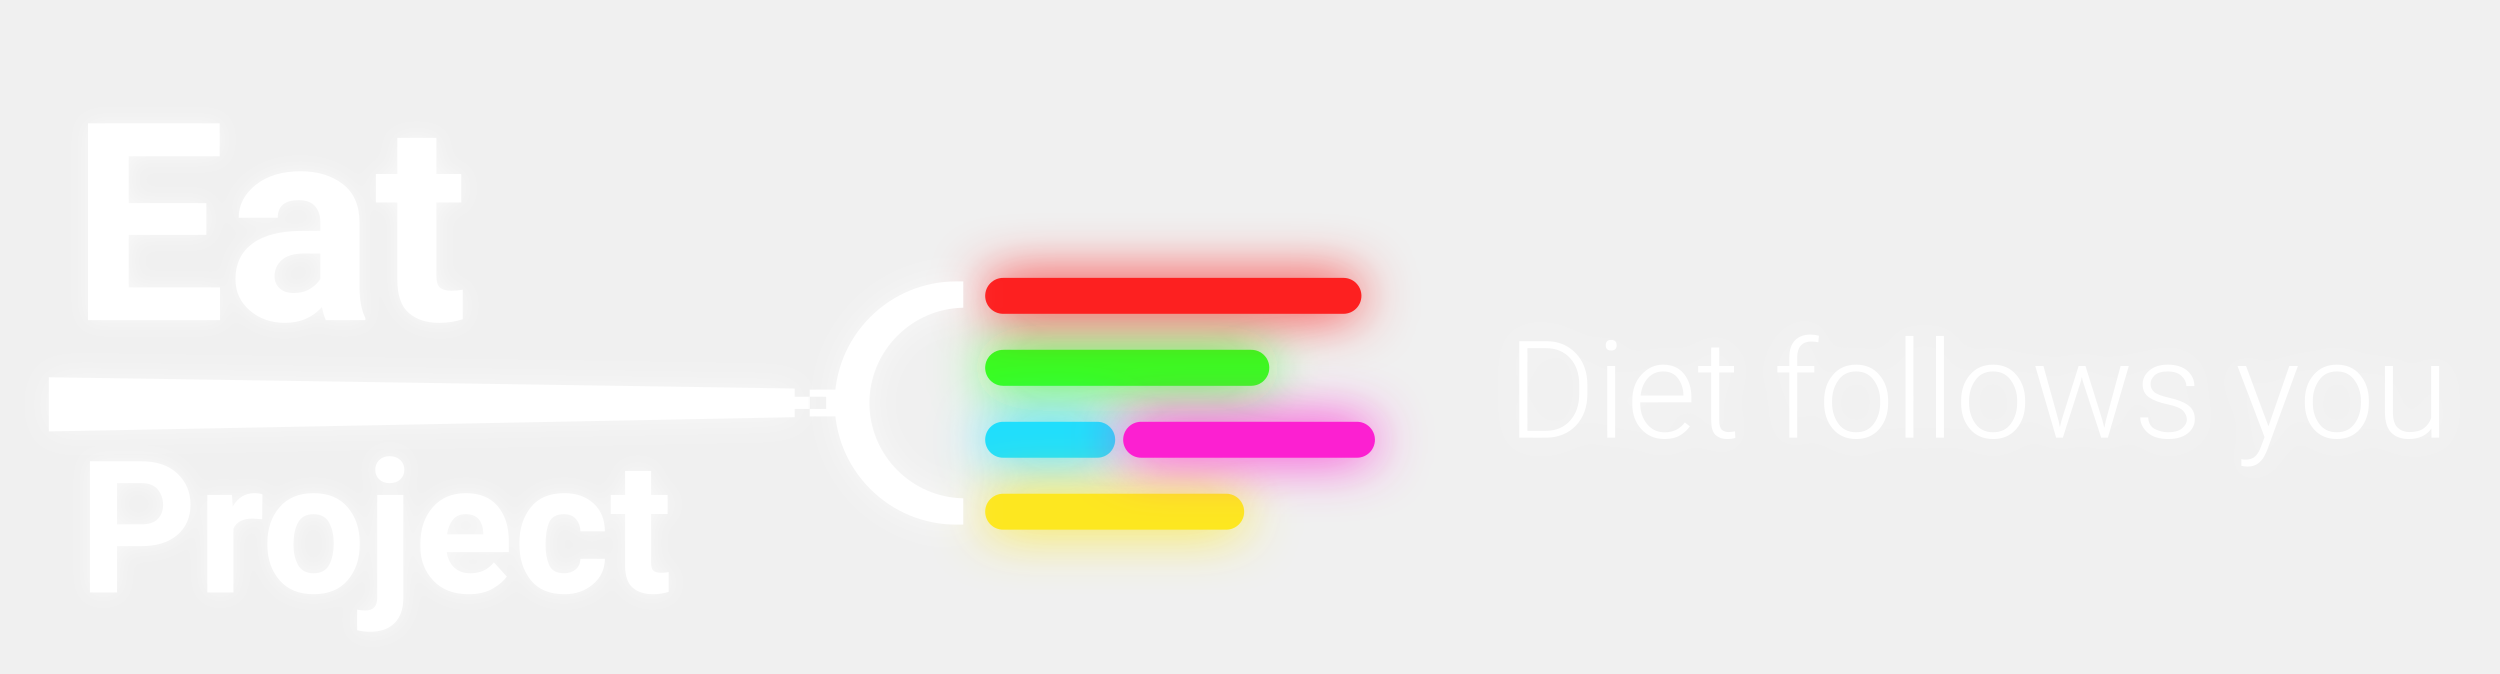
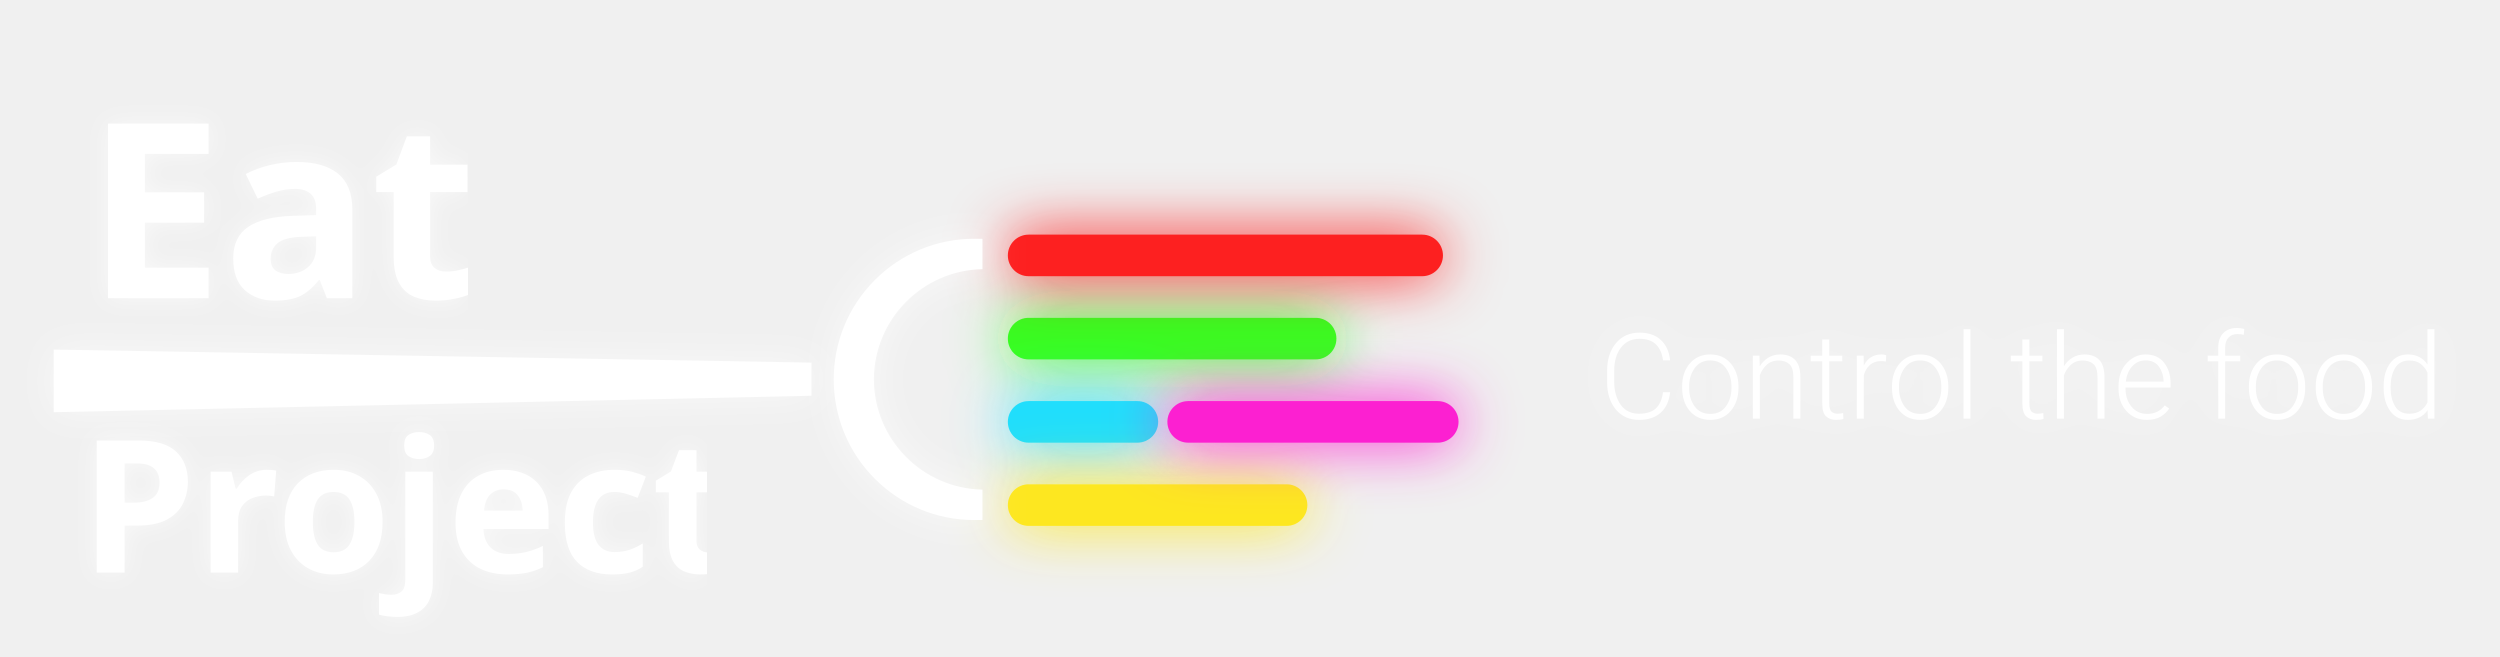
- <svg xmlns="http://www.w3.org/2000/svg" width="460.723" height="124.184" viewBox="0 0 460.723 124.184">
+ <svg xmlns="http://www.w3.org/2000/svg" width="419.154" height="110" viewBox="0 0 419.154 110">
  <defs>
-     <filter id="My_Project" x="6.986" y="0" width="86" height="79" filterUnits="userSpaceOnUse">
+     <filter id="My_Project" x="8.42" y="0" width="70" height="66" filterUnits="userSpaceOnUse">
      <feOffset input="SourceAlpha" />
      <feGaussianBlur stdDeviation="2" result="blur" />
      <feFlood flood-color="#fff" flood-opacity="0.62" />
      <feComposite operator="in" in2="blur" />
      <feComposite in="SourceGraphic" />
    </filter>
-     <filter id="My_Project-2" x="8.425" y="67.184" width="122" height="57" filterUnits="userSpaceOnUse">
+     <filter id="My_Project-2" x="7.42" y="57" width="111" height="53" filterUnits="userSpaceOnUse">
      <feOffset input="SourceAlpha" />
      <feGaussianBlur stdDeviation="2" result="blur-2" />
      <feFlood flood-color="#fff" flood-opacity="0.62" />
      <feComposite operator="in" in2="blur-2" />
      <feComposite in="SourceGraphic" />
    </filter>
-     <filter id="Path_15" x="0" y="60.527" width="155.455" height="27.98" filterUnits="userSpaceOnUse">
+     <filter id="Tracciato_15" x="0" y="49.612" width="145.059" height="28.5" filterUnits="userSpaceOnUse">
      <feOffset input="SourceAlpha" />
      <feGaussianBlur stdDeviation="3" result="blur-3" />
      <feFlood flood-color="#fff" flood-opacity="0.6" />
      <feComposite operator="in" in2="blur-3" />
      <feComposite in="SourceGraphic" />
    </filter>
-     <filter id="Rectangle_23" x="166.559" y="49.471" width="82.358" height="36.624" filterUnits="userSpaceOnUse">
+     <filter id="Rettangolo_23" x="153.976" y="38.292" width="85.088" height="36.97" filterUnits="userSpaceOnUse">
      <feOffset input="SourceAlpha" />
      <feGaussianBlur stdDeviation="5" result="blur-4" />
      <feFlood flood-color="#1aff00" />
      <feComposite operator="in" in2="blur-4" />
      <feComposite in="SourceGraphic" />
    </filter>
-     <filter id="Rectangle_24" x="166.559" y="62.733" width="53.957" height="36.624" filterUnits="userSpaceOnUse">
+     <filter id="Rettangolo_24" x="153.976" y="52.245" width="55.206" height="36.97" filterUnits="userSpaceOnUse">
      <feOffset input="SourceAlpha" />
      <feGaussianBlur stdDeviation="5" result="blur-5" />
      <feFlood flood-color="#00dcff" flood-opacity="0.988" />
      <feComposite operator="in" in2="blur-5" />
      <feComposite in="SourceGraphic" />
    </filter>
-     <filter id="Rectangle_43" x="166.559" y="36.21" width="99.338" height="36.624" filterUnits="userSpaceOnUse">
+     <filter id="Rettangolo_43" x="153.976" y="24.339" width="102.953" height="36.97" filterUnits="userSpaceOnUse">
      <feOffset input="SourceAlpha" />
      <feGaussianBlur stdDeviation="5" result="blur-6" />
      <feFlood flood-color="red" />
      <feComposite operator="in" in2="blur-6" />
      <feComposite in="SourceGraphic" />
    </filter>
-     <filter id="Rectangle_262" x="166.559" y="75.994" width="77.729" height="36.624" filterUnits="userSpaceOnUse">
+     <filter id="Rettangolo_262" x="153.976" y="66.198" width="80.218" height="36.97" filterUnits="userSpaceOnUse">
      <feOffset input="SourceAlpha" />
      <feGaussianBlur stdDeviation="5" result="blur-7" />
      <feFlood flood-color="#ffe600" flood-opacity="0.988" />
      <feComposite operator="in" in2="blur-7" />
      <feComposite in="SourceGraphic" />
    </filter>
-     <filter id="Rectangle_269" x="191.991" y="62.733" width="76.397" height="36.624" filterUnits="userSpaceOnUse">
+     <filter id="Rettangolo_269" x="180.734" y="52.245" width="78.816" height="36.97" filterUnits="userSpaceOnUse">
      <feOffset input="SourceAlpha" />
      <feGaussianBlur stdDeviation="5" result="blur-8" />
      <feFlood flood-color="#fe03cc" flood-opacity="0.988" />
      <feComposite operator="in" in2="blur-8" />
      <feComposite in="SourceGraphic" />
    </filter>
-     <filter id="Subtraction_14" x="144.818" y="42.866" width="41.701" height="62.819" filterUnits="userSpaceOnUse">
+     <filter id="Sottrazione_14" x="130.788" y="31.03" width="42.936" height="65.156" filterUnits="userSpaceOnUse">
      <feOffset input="SourceAlpha" />
      <feGaussianBlur stdDeviation="3" result="blur-9" />
      <feFlood flood-color="#fff" flood-opacity="0.6" />
      <feComposite operator="in" in2="blur-9" />
      <feComposite in="SourceGraphic" />
    </filter>
-     <filter id="Diet_follows_you" x="268.723" y="47.658" width="192" height="48" filterUnits="userSpaceOnUse">
+     <filter id="Control_the_food" x="259.154" y="40.195" width="160" height="44" filterUnits="userSpaceOnUse">
      <feOffset input="SourceAlpha" />
      <feGaussianBlur stdDeviation="3" result="blur-10" />
      <feFlood flood-color="#fff" flood-opacity="0.529" />
      <feComposite operator="in" in2="blur-10" />
      <feComposite in="SourceGraphic" />
    </filter>
  </defs>
-   <g id="Group_1085" data-name="Group 1085" transform="translate(7.77 9.268)">
-     <g id="Group_72" data-name="Group 72" transform="translate(1.23 1.732)">
-       <g id="Group_17" data-name="Group 17" transform="translate(0 0)">
-         <g id="Group_8" data-name="Group 8" transform="translate(3.986)">
+   <g id="Raggruppa_1401" data-name="Raggruppa 1401" transform="translate(11.19 13.268)">
+     <g id="Raggruppa_72" data-name="Raggruppa 72" transform="translate(-23.77 -20.268)">
+       <g id="Raggruppa_17" data-name="Raggruppa 17" transform="translate(0 0)">
+         <g id="Raggruppa_8" data-name="Raggruppa 8" transform="translate(26.422 -1)">
          <g id="Title" transform="translate(0)">
-             <g transform="matrix(1, 0, 0, 1, -12.99, -11)" filter="url(#My_Project)">
-               <text id="My_Project-3" data-name="My Project" transform="translate(12.99 59)" fill="#fff" font-size="51" font-family="'Roboto', sans-serif" font-weight="700" opacity="0.998">
+             <g transform="matrix(1, 0, 0, 1, -13.84, 8)" filter="url(#My_Project)">
+               <text id="My_Project-3" data-name="My Project" transform="translate(14.42 50)" fill="#fff" font-size="41" font-family="SegoeUI-Semibold, Segoe UI" font-weight="600" opacity="0.998">
                <tspan x="0" y="0">Eat</tspan>
              </text>
            </g>
-             <g transform="matrix(1, 0, 0, 1, -12.99, -11)" filter="url(#My_Project-2)">
-               <text id="My_Project-4" data-name="My Project" transform="translate(14.42 109.18)" fill="#fff" font-size="34" font-family="'Roboto', sans-serif" font-weight="700">
+             <g transform="matrix(1, 0, 0, 1, -13.84, 8)" filter="url(#My_Project-2)">
+               <text id="My_Project-4" data-name="My Project" transform="translate(13.42 96)" fill="#fff" font-size="31" font-family="SegoeUI-Semibold, Segoe UI" font-weight="600">
                <tspan x="0" y="0">Project</tspan>
              </text>
            </g>
          </g>
        </g>
-         <g id="Group_73" data-name="Group 73" transform="translate(0 58.527)">
-           <g transform="matrix(1, 0, 0, 1, -9, -69.53)" filter="url(#Path_15)">
-             <path id="Path_15-2" data-name="Path 15" d="M0,0,137.455,2.073V7.357L0,9.98Z" transform="translate(9 69.53)" fill="#fff" opacity="0.99" />
-           </g>
-           <g id="Group_51" data-name="Group 51" transform="translate(136.639 3.589)">
-             <rect id="Rectangle_254" data-name="Rectangle 254" width="3.301" height="2.248" transform="translate(0 0)" fill="#fff" />
+         <g id="Raggruppa_73" data-name="Raggruppa 73" transform="translate(0 65.612)">
+           <g transform="matrix(1, 0, 0, 1, 12.58, -58.61)" filter="url(#Tracciato_15)">
+             <path id="Tracciato_15-2" data-name="Tracciato 15" d="M0,0,127.059,2.181v5.56L0,10.5Z" transform="translate(9 58.61)" fill="#fff" opacity="0.99" />
          </g>
        </g>
-         <path id="Exclusion_7" data-name="Exclusion 7" d="M6.558,4.939H.281V3.563H0V1.311H.281V0H6.558V4.937ZM.281,1.311V3.562H3.306V1.311Z" transform="translate(139.937 60.803)" fill="#fff" />
-         <g id="Group_74" data-name="Group 74" transform="translate(144.818 40.21)">
-           <g id="Group_7" data-name="Group 7" transform="translate(27.74 0)" opacity="0.95">
+         <g id="Raggruppa_74" data-name="Raggruppa 74" transform="translate(152.369 46.339)">
+           <g id="Raggruppa_7" data-name="Raggruppa 7" transform="translate(29.187 0)" opacity="0.95">
            <g id="Logobars" transform="translate(0 0)" opacity="0.91">
-               <g transform="matrix(1, 0, 0, 1, -181.56, -51.21)" filter="url(#Rectangle_23)">
-                 <rect id="Rectangle_23-2" data-name="Rectangle 23" width="52.358" height="6.624" rx="3.312" transform="translate(181.56 64.47)" fill="#1aff00" />
+               <g transform="matrix(1, 0, 0, 1, -168.98, -39.34)" filter="url(#Rettangolo_23)">
+                 <rect id="Rettangolo_23-2" data-name="Rettangolo 23" width="55.088" height="6.97" rx="3.485" transform="translate(168.98 53.29)" fill="#1aff00" />
              </g>
-               <g transform="matrix(1, 0, 0, 1, -181.56, -51.21)" filter="url(#Rectangle_24)">
-                 <rect id="Rectangle_24-2" data-name="Rectangle 24" width="23.957" height="6.624" rx="3.312" transform="translate(181.56 77.73)" fill="#03dbfe" />
+               <g transform="matrix(1, 0, 0, 1, -168.98, -39.34)" filter="url(#Rettangolo_24)">
+                 <rect id="Rettangolo_24-2" data-name="Rettangolo 24" width="25.206" height="6.97" rx="3.485" transform="translate(168.98 67.25)" fill="#03dbfe" />
              </g>
-               <g transform="matrix(1, 0, 0, 1, -181.56, -51.21)" filter="url(#Rectangle_43)">
-                 <rect id="Rectangle_43-2" data-name="Rectangle 43" width="69.338" height="6.624" rx="3.312" transform="translate(181.56 51.21)" fill="red" />
+               <g transform="matrix(1, 0, 0, 1, -168.98, -39.34)" filter="url(#Rettangolo_43)">
+                 <rect id="Rettangolo_43-2" data-name="Rettangolo 43" width="72.953" height="6.97" rx="3.485" transform="translate(168.98 39.34)" fill="red" />
              </g>
-               <g transform="matrix(1, 0, 0, 1, -181.56, -51.21)" filter="url(#Rectangle_262)">
-                 <rect id="Rectangle_262-2" data-name="Rectangle 262" width="47.729" height="6.624" rx="3.312" transform="translate(181.56 90.99)" fill="#ffe603" />
+               <g transform="matrix(1, 0, 0, 1, -168.98, -39.34)" filter="url(#Rettangolo_262)">
+                 <rect id="Rettangolo_262-2" data-name="Rettangolo 262" width="50.218" height="6.97" rx="3.485" transform="translate(168.98 81.2)" fill="#ffe603" />
              </g>
-               <g transform="matrix(1, 0, 0, 1, -181.56, -51.21)" filter="url(#Rectangle_269)">
-                 <rect id="Rectangle_269-2" data-name="Rectangle 269" width="46.397" height="6.624" rx="3.312" transform="translate(206.99 77.73)" fill="#fe03cc" />
+               <g transform="matrix(1, 0, 0, 1, -168.98, -39.34)" filter="url(#Rettangolo_269)">
+                 <rect id="Rettangolo_269-2" data-name="Rettangolo 269" width="48.816" height="6.97" rx="3.485" transform="translate(195.73 67.25)" fill="#fe03cc" />
              </g>
            </g>
          </g>
-           <g transform="matrix(1, 0, 0, 1, -153.82, -51.21)" filter="url(#Subtraction_14)">
-             <path id="Subtraction_14-2" data-name="Subtraction 14" d="M1.292,44.819H0V39.971A17.637,17.637,0,0,0,17.3,22.409,17.637,17.637,0,0,0,0,4.848V0H1.292A22.262,22.262,0,0,1,17.137,6.564a22.409,22.409,0,0,1,0,31.692A22.262,22.262,0,0,1,1.292,44.819Z" transform="translate(177.52 96.68) rotate(180)" fill="#fff" />
+           <g transform="matrix(1, 0, 0, 1, -139.79, -39.34)" filter="url(#Sottrazione_14)">
+             <path id="Sottrazione_14-2" data-name="Sottrazione 14" d="M1.358,47.156H0v-5.1A18.556,18.556,0,0,0,18.2,23.578,18.557,18.557,0,0,0,0,5.1V0H1.358A23.424,23.424,0,0,1,18.031,6.906a23.578,23.578,0,0,1,0,33.344A23.424,23.424,0,0,1,1.358,47.156Z" transform="translate(164.72 87.19) rotate(180)" fill="#fff" />
          </g>
        </g>
      </g>
    </g>
-     <g id="Group_62" data-name="Group 62" transform="translate(269.953 47.39)">
-       <g transform="matrix(1, 0, 0, 1, -277.72, -56.66)" filter="url(#Diet_follows_you)">
-         <text id="Diet_follows_you-2" data-name="Diet follows you" transform="translate(277.72 80.66)" fill="#fff" font-size="25" font-family="'Roboto', sans-serif" font-weight="300">
-           <tspan x="0" y="0">Diet follows you</tspan>
+     <g id="Raggruppa_62" data-name="Raggruppa 62" transform="translate(256.964 33.927)">
+       <g transform="matrix(1, 0, 0, 1, -268.15, -47.19)" filter="url(#Control_the_food)">
+         <text id="Control_the_food-2" data-name="Control the food" transform="translate(268.15 70.19)" fill="#fff" font-size="20" font-family="Roboto-Light, Roboto" font-weight="300">
+           <tspan x="0" y="0">Control the food</tspan>
        </text>
      </g>
    </g>
  </g>
</svg>
